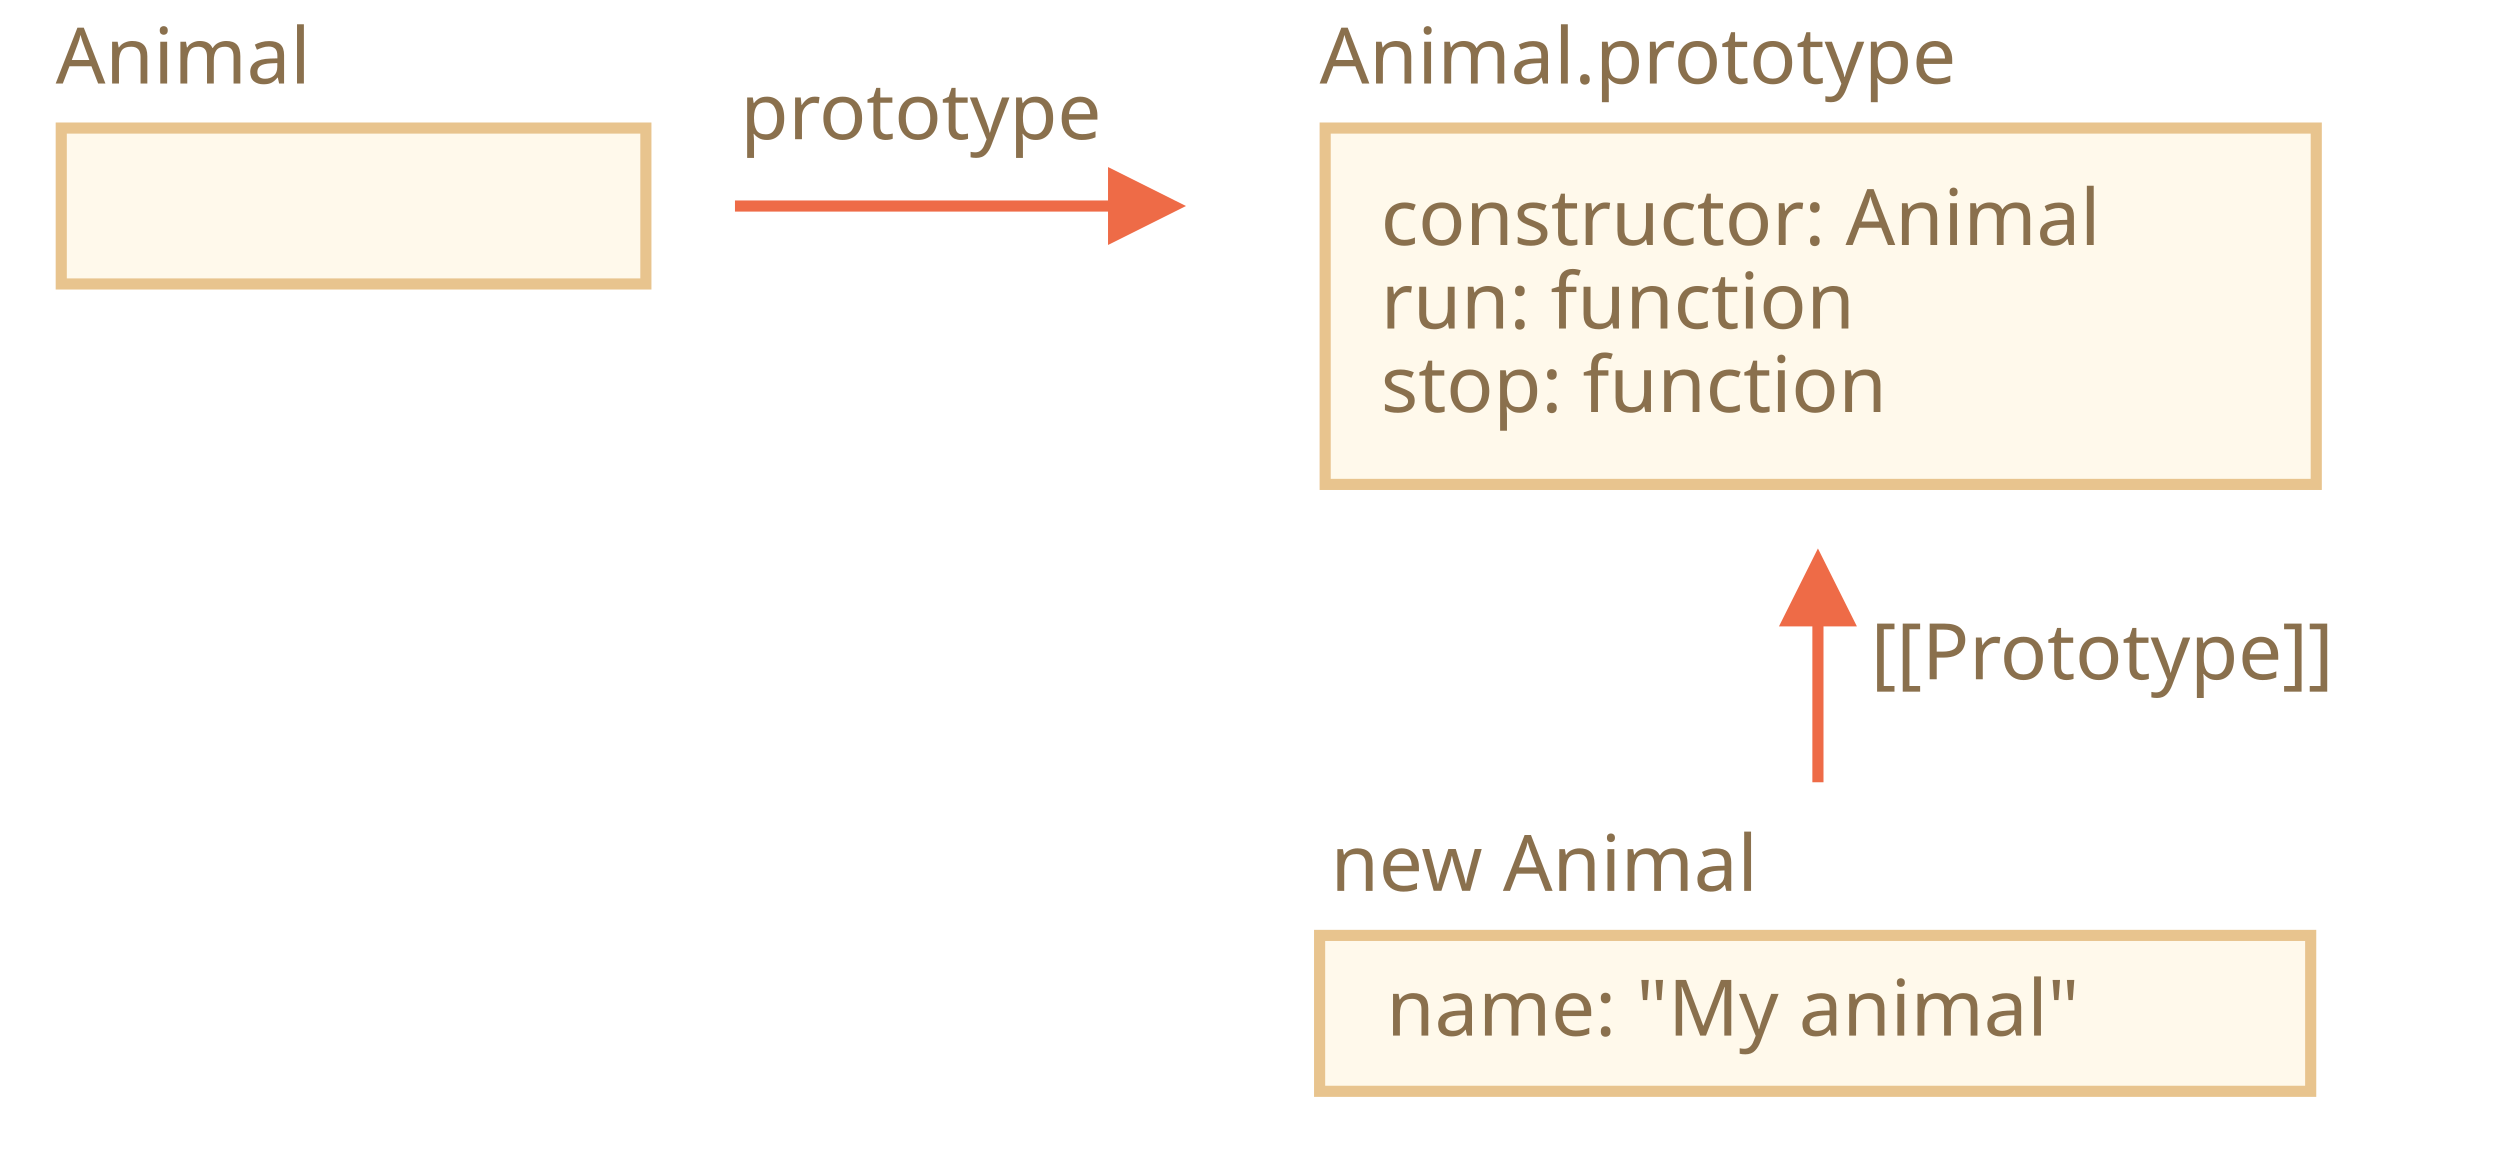
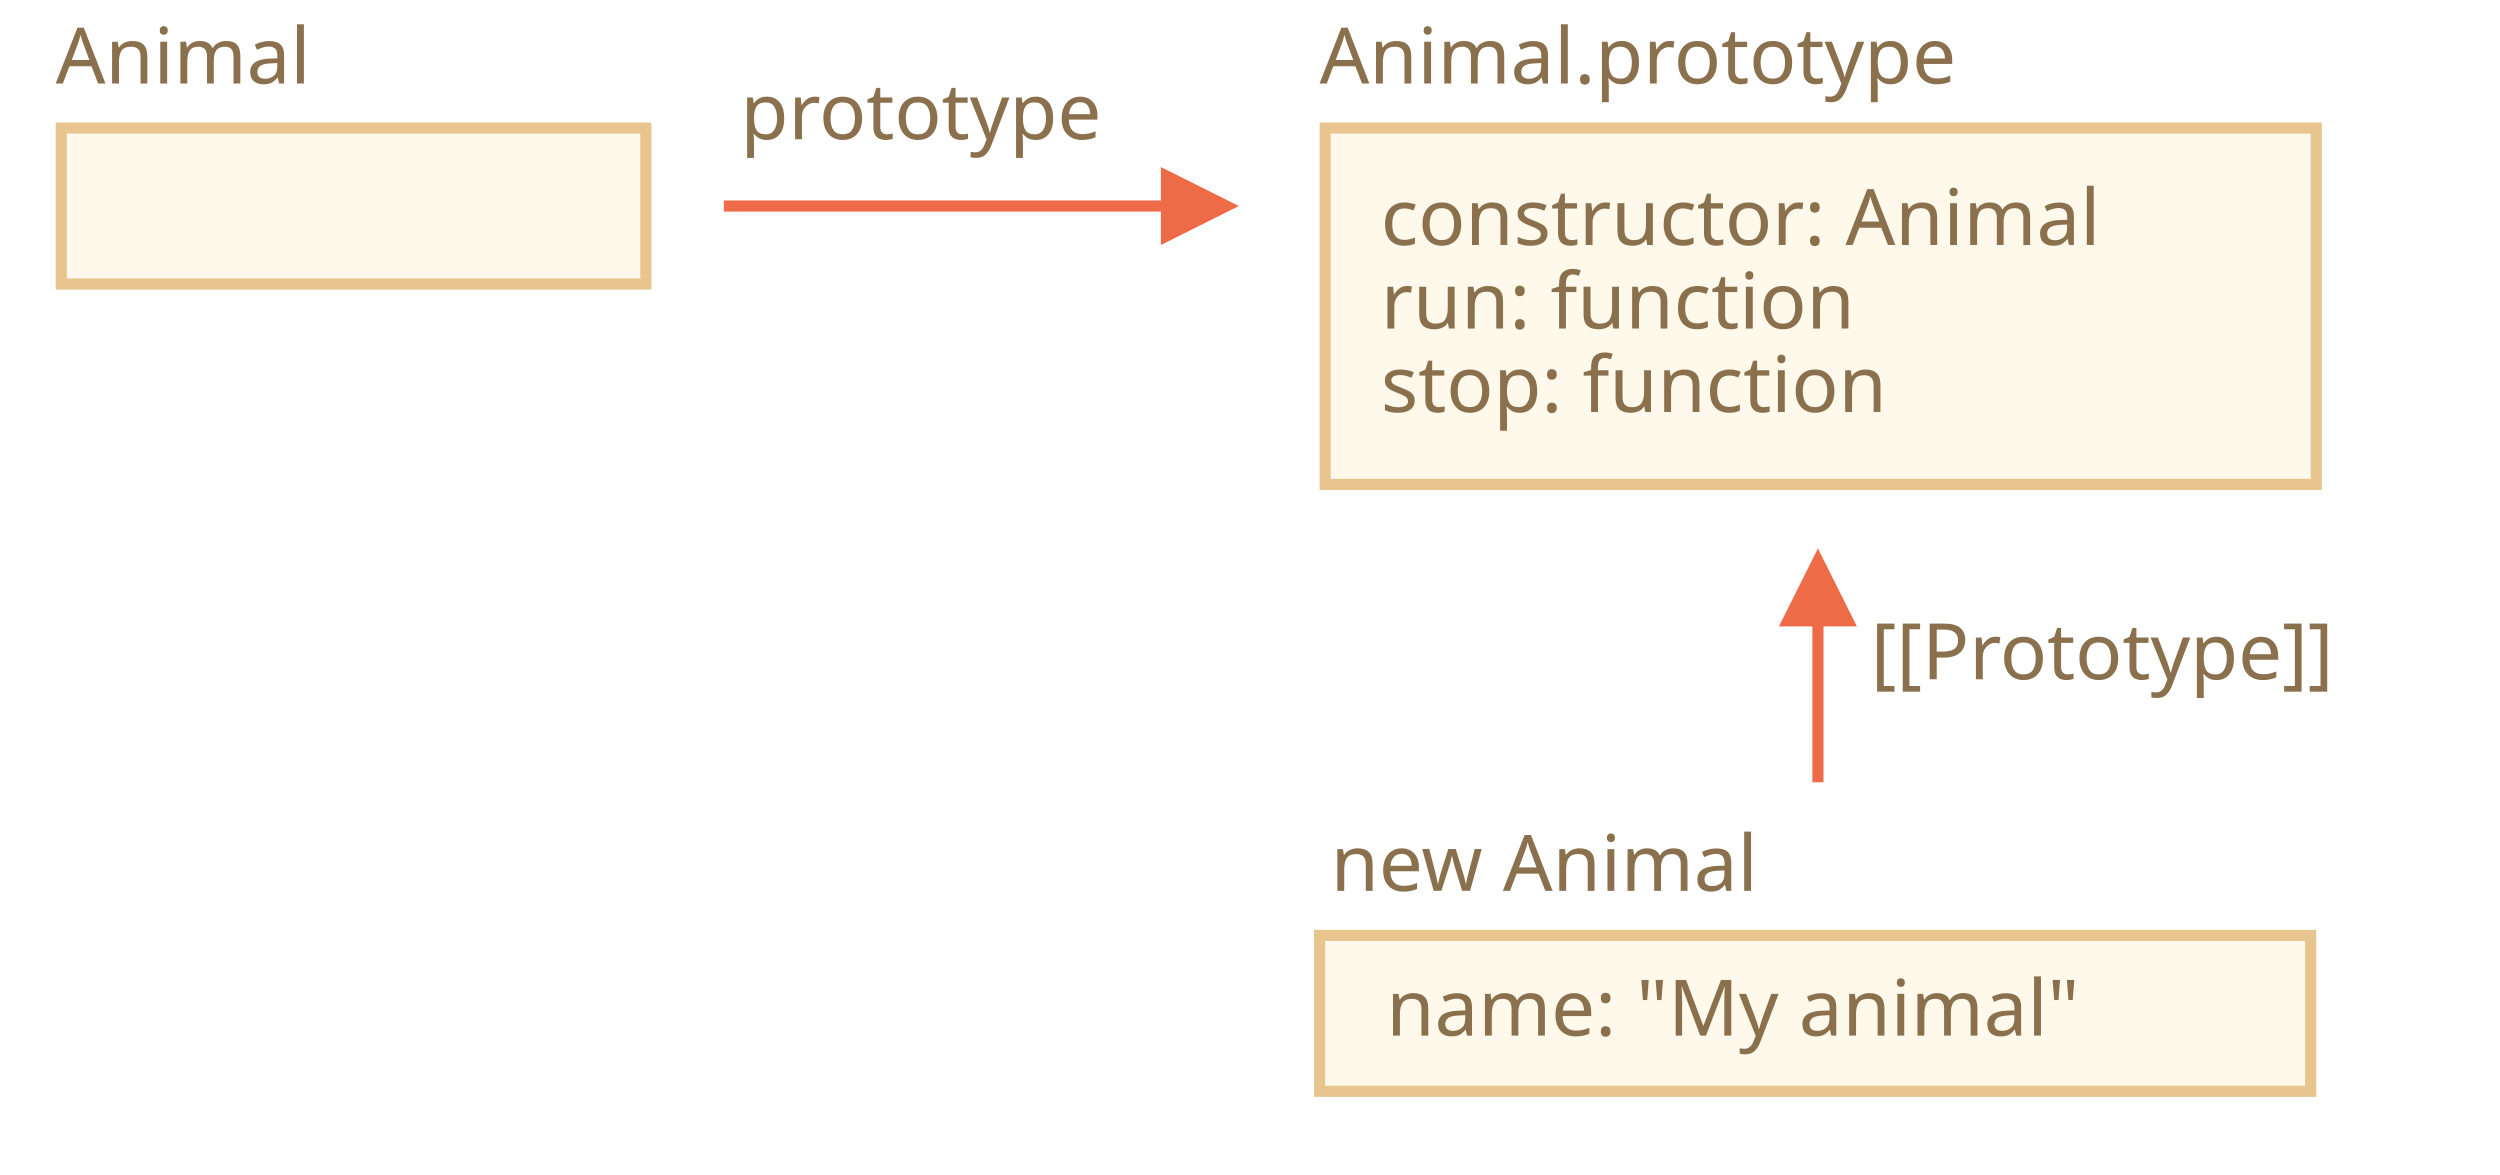
<svg xmlns="http://www.w3.org/2000/svg" width="449px" height="211px" viewBox="0 0 449 211" version="1.1">
  <g id="inheritance" stroke="none" stroke-width="1" fill="none" fill-rule="evenodd">
    <g id="rabbit-animal-independent-animal.svg">
      <path d="M238,23 L238,87 L416,87 L416,23 L238,23 Z" id="Rectangle-1" stroke="#E8C48E" stroke-width="2" fill="#FFF9EB" />
      <text id="constructor:-Animal" font-family="PTMono-Regular, PT Mono" font-size="14" font-weight="normal" fill="#8A704D">
        <tspan x="248" y="29" />
        <tspan x="248" y="44">constructor: Animal</tspan>
        <tspan x="248" y="59">run: function</tspan>
        <tspan x="248" y="74">stop: function</tspan>
      </text>
      <text id="Animal.prototype" font-family="PTMono-Regular, PT Mono" font-size="14" font-weight="normal" fill="#8A704D">
        <tspan x="237" y="15">Animal.prototype</tspan>
      </text>
      <rect id="Rectangle-1-Copy-2" stroke="#E8C48E" stroke-width="2" fill="#FFF9EB" x="11" y="23" width="105" height="28" />
      <text id="Animal" font-family="PTMono-Regular, PT Mono" font-size="14" font-weight="normal" fill="#8A704D">
        <tspan x="10" y="15">Animal</tspan>
      </text>
      <path d="M237,168 L237,196 L415,196 L415,168 L237,168 Z" id="Rectangle-1-Copy-3" stroke="#E8C48E" stroke-width="2" fill="#FFF9EB" />
      <text id="new-Animal" font-family="PTMono-Regular, PT Mono" font-size="14" font-weight="normal" fill="#8A704D">
        <tspan x="239" y="160">new Animal</tspan>
      </text>
      <path id="Line" d="M327.5,112.5 L327.5,140.5 L325.5,140.5 L325.5,112.5 L319.5,112.5 L326.5,98.5 L333.5,112.5 L327.5,112.5 Z" fill="#EE6B47" fill-rule="nonzero" />
-       <path id="Line-Copy" d="M199,38 L132,38 L132,36 L199,36 L199,30 L213,37 L199,44 L199,38 Z" fill="#EE6B47" fill-rule="nonzero" />
+       <path id="Line-Copy" d="M208.5,38 L130,38 L130,36 L208.5,36 L208.5,30 L222.5,37 L208.5,44 L208.5,38 Z" fill="#EE6B47" fill-rule="nonzero" />
      <text id="[[Prototype]]" font-family="PTMono-Regular, PT Mono" font-size="14" font-weight="normal" fill="#8A704D">
        <tspan x="336" y="122">[[Prototype]]</tspan>
      </text>
      <text id="prototype" font-family="PTMono-Regular, PT Mono" font-size="14" font-weight="normal" fill="#8A704D">
        <tspan x="133" y="25">prototype</tspan>
      </text>
      <text id="name:-&quot;My-animal&quot;" font-family="PTMono-Regular, PT Mono" font-size="14" font-weight="normal" fill="#8A704D">
        <tspan x="249" y="186">name: "My animal"</tspan>
      </text>
    </g>
  </g>
</svg>
